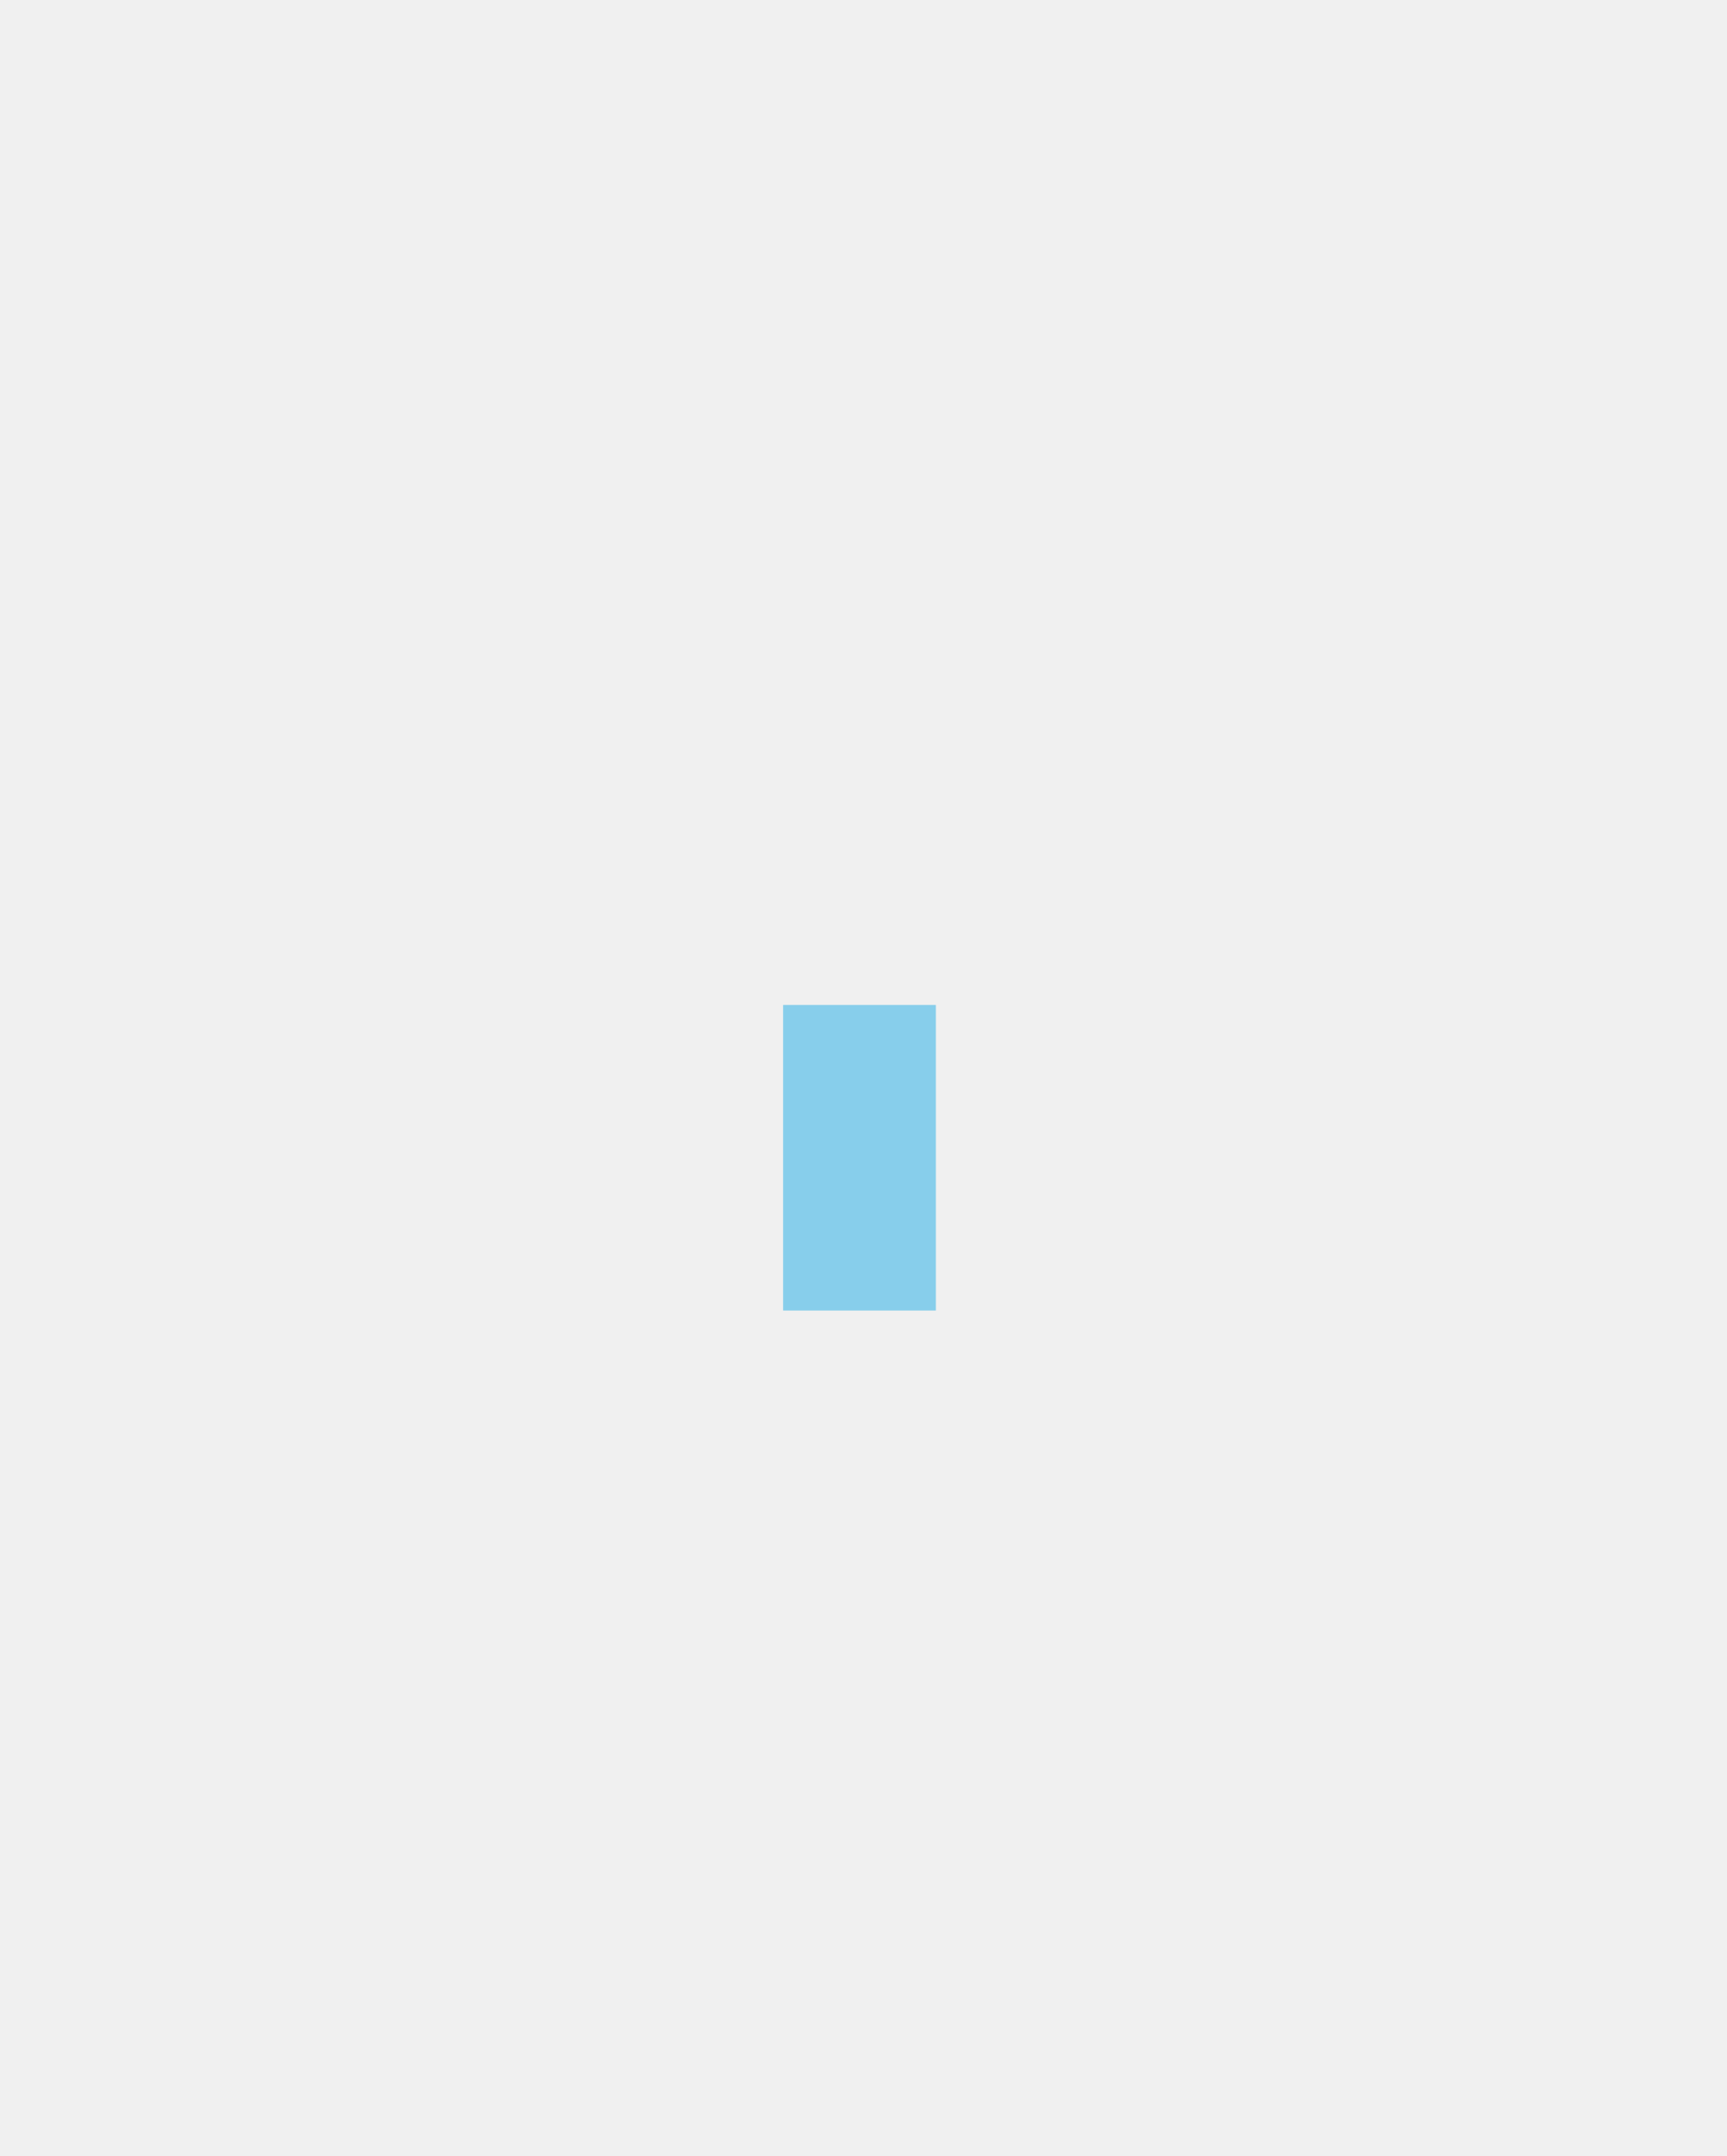
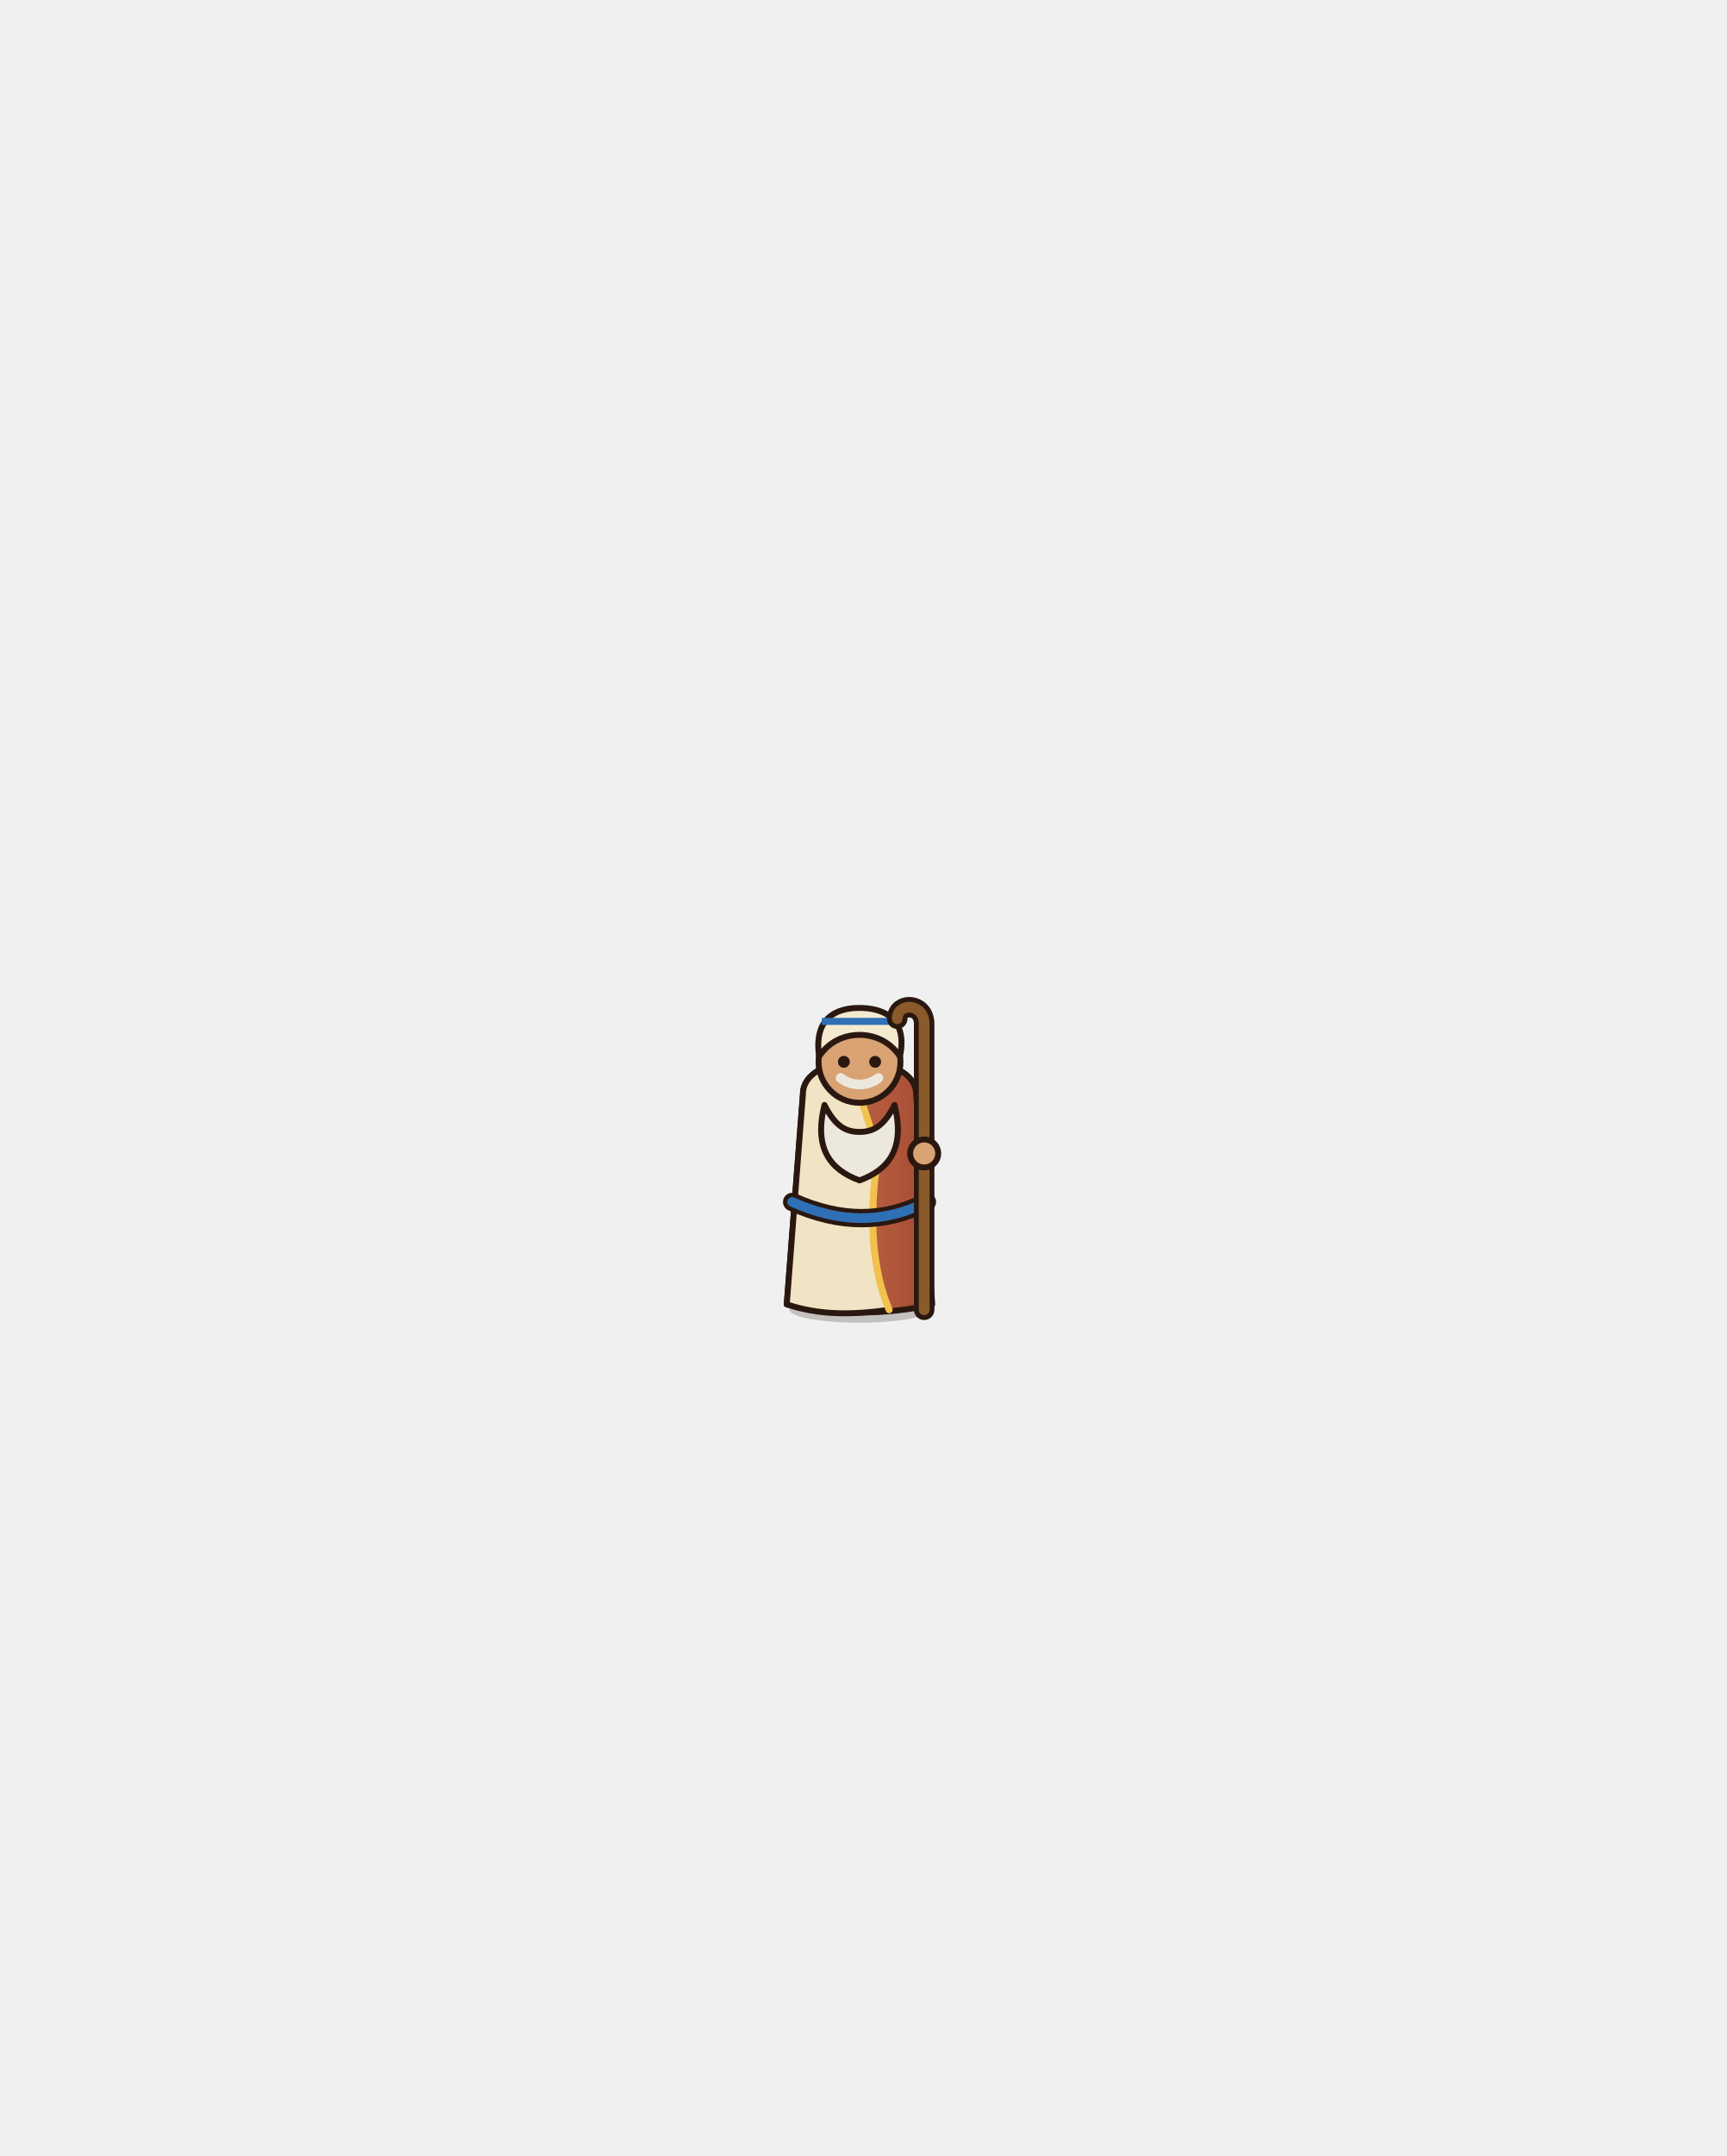
<svg xmlns="http://www.w3.org/2000/svg" id="Layer_1" version="1.1" viewBox="0 0 320.41 400">
  <defs>
+     <linearGradient id="npcRobe" x1="0" y1="0" x2="1" y2="0">
+       <stop offset="0" stop-color="#d3764a" />
+       <stop offset="1" stop-color="#a24a35" />
+     </linearGradient>
+     <linearGradient id="npcBubble" x1="0" y1="0" x2="0" y2="1">
+       <stop offset="0" stop-color="#3a74c4" />
+       <stop offset="1" stop-color="#1c3f86" />
+     </linearGradient>
    <style>
-       .st0 {
-         fill: #87ceeb;
-       }
- 
-       .st1 {
-         display: none;
-       }
- 
-       .st2 {
-         fill: #483d8b;
-       }
- 
-       .st3 {
-         fill: #fff;
-         isolation: isolate;
-         opacity: .8;
-       }
+       .st1{display:none}
+       .n{stroke:#2a1810;stroke-width:1.1;stroke-linejoin:round;stroke-linecap:round}
    </style>
  </defs>
  <g id="npcs">
    <g id="npc">
      <g id="show">
-         <rect class="st0" x="145.32" y="186.45" width="28.35" height="56.69" />
+         <ellipse cx="159.5" cy="243" rx="13" ry="2.4" fill="#2a1810" opacity=".22" />
+         <path class="n" d="M149,203C149,199 154,197 159.5,197C165,197 170,199 170,203L173,242C165,244 154,244 146,242Z" fill="url(#npcRobe)" />
+         <path class="n" d="M149,203C149,199 154,197 158,197L163,214C161,226 162,236 165,243C158,244 152,244 146,242Z" fill="#f1e4c4" />
+         <path d="M158,198L163,214C161,226 162,236 165,243" fill="none" stroke="#f2c14e" stroke-width="1.3" stroke-linecap="round" />
+         <path d="M147,223C156,227 164,227 172,223" fill="none" stroke="#2a1810" stroke-width="3.4" stroke-linecap="round" />
+         <path d="M147,223C156,227 164,227 172,223" fill="none" stroke="#2f6fb5" stroke-width="1.8" stroke-linecap="round" />
+         <path class="n" d="M153,205C151,213 154,217 159.5,219C165,217 168,213 166,205C164,209 162,210 159.5,210C157,210 155,209 153,205Z" fill="#ece8de" />
+         <circle class="n" cx="159.5" cy="197" r="7.6" fill="#d9a273" />
+         <path class="n" d="M152,196C151,189 155,187 159.5,187C164,187 168.5,189 167,196C165,193 162,192 159.5,192C157,192 154,193 152,196Z" fill="#f4ead0" />
+         <path d="M152.5,189.5L166.5,189.5" stroke="#2f6fb5" stroke-width="1.3" />
+         <circle cx="156.6" cy="197" r="1.1" fill="#2a1810" />
+         <circle cx="162.4" cy="197" r="1.1" fill="#2a1810" />
+         <path d="M156,200C158,201.6 161,201.6 163,200" fill="none" stroke="#ece8de" stroke-width="1.8" stroke-linecap="round" />
+         <path d="M171.5,243L171.5,190C171.5,186 166.5,186 166.5,189" fill="none" stroke="#2a1810" stroke-width="3.8" stroke-linecap="round" />
+         <path d="M171.5,243L171.5,190C171.5,186 166.5,186 166.5,189" fill="none" stroke="#8a5a2b" stroke-width="2" stroke-linecap="round" />
+         <circle class="n" cx="171.5" cy="214" r="2.6" fill="#d9a273" />
      </g>
      <g id="hide" class="st1">
-         <rect class="st2" x="142.7" y="156.86" width="35.01" height="25.6" />
-         <path class="st3" d="M157.5,172.38h1.83v-4.85h-1.83v-1.48h5.42v1.48h-1.83v4.85h1.83v1.48h-5.42v-1.48Z" />
+         <path d="M156,181L160.2,187.5L164.4,181Z" fill="#1c3f86" stroke="#f2c14e" stroke-width="1.4" stroke-linejoin="round" />
+         <rect x="142.7" y="156.86" width="35.01" height="25.6" rx="7" fill="url(#npcBubble)" stroke="#f2c14e" stroke-width="2" />
+         <rect x="143.9" y="166" width="32.6" height="2" fill="none" />
+         <circle cx="160.2" cy="162.8" r="2.2" fill="#fff" />
+         <rect x="158.3" y="166.4" width="3.8" height="10.2" rx="1.4" fill="#fff" />
      </g>
    </g>
  </g>
</svg>
